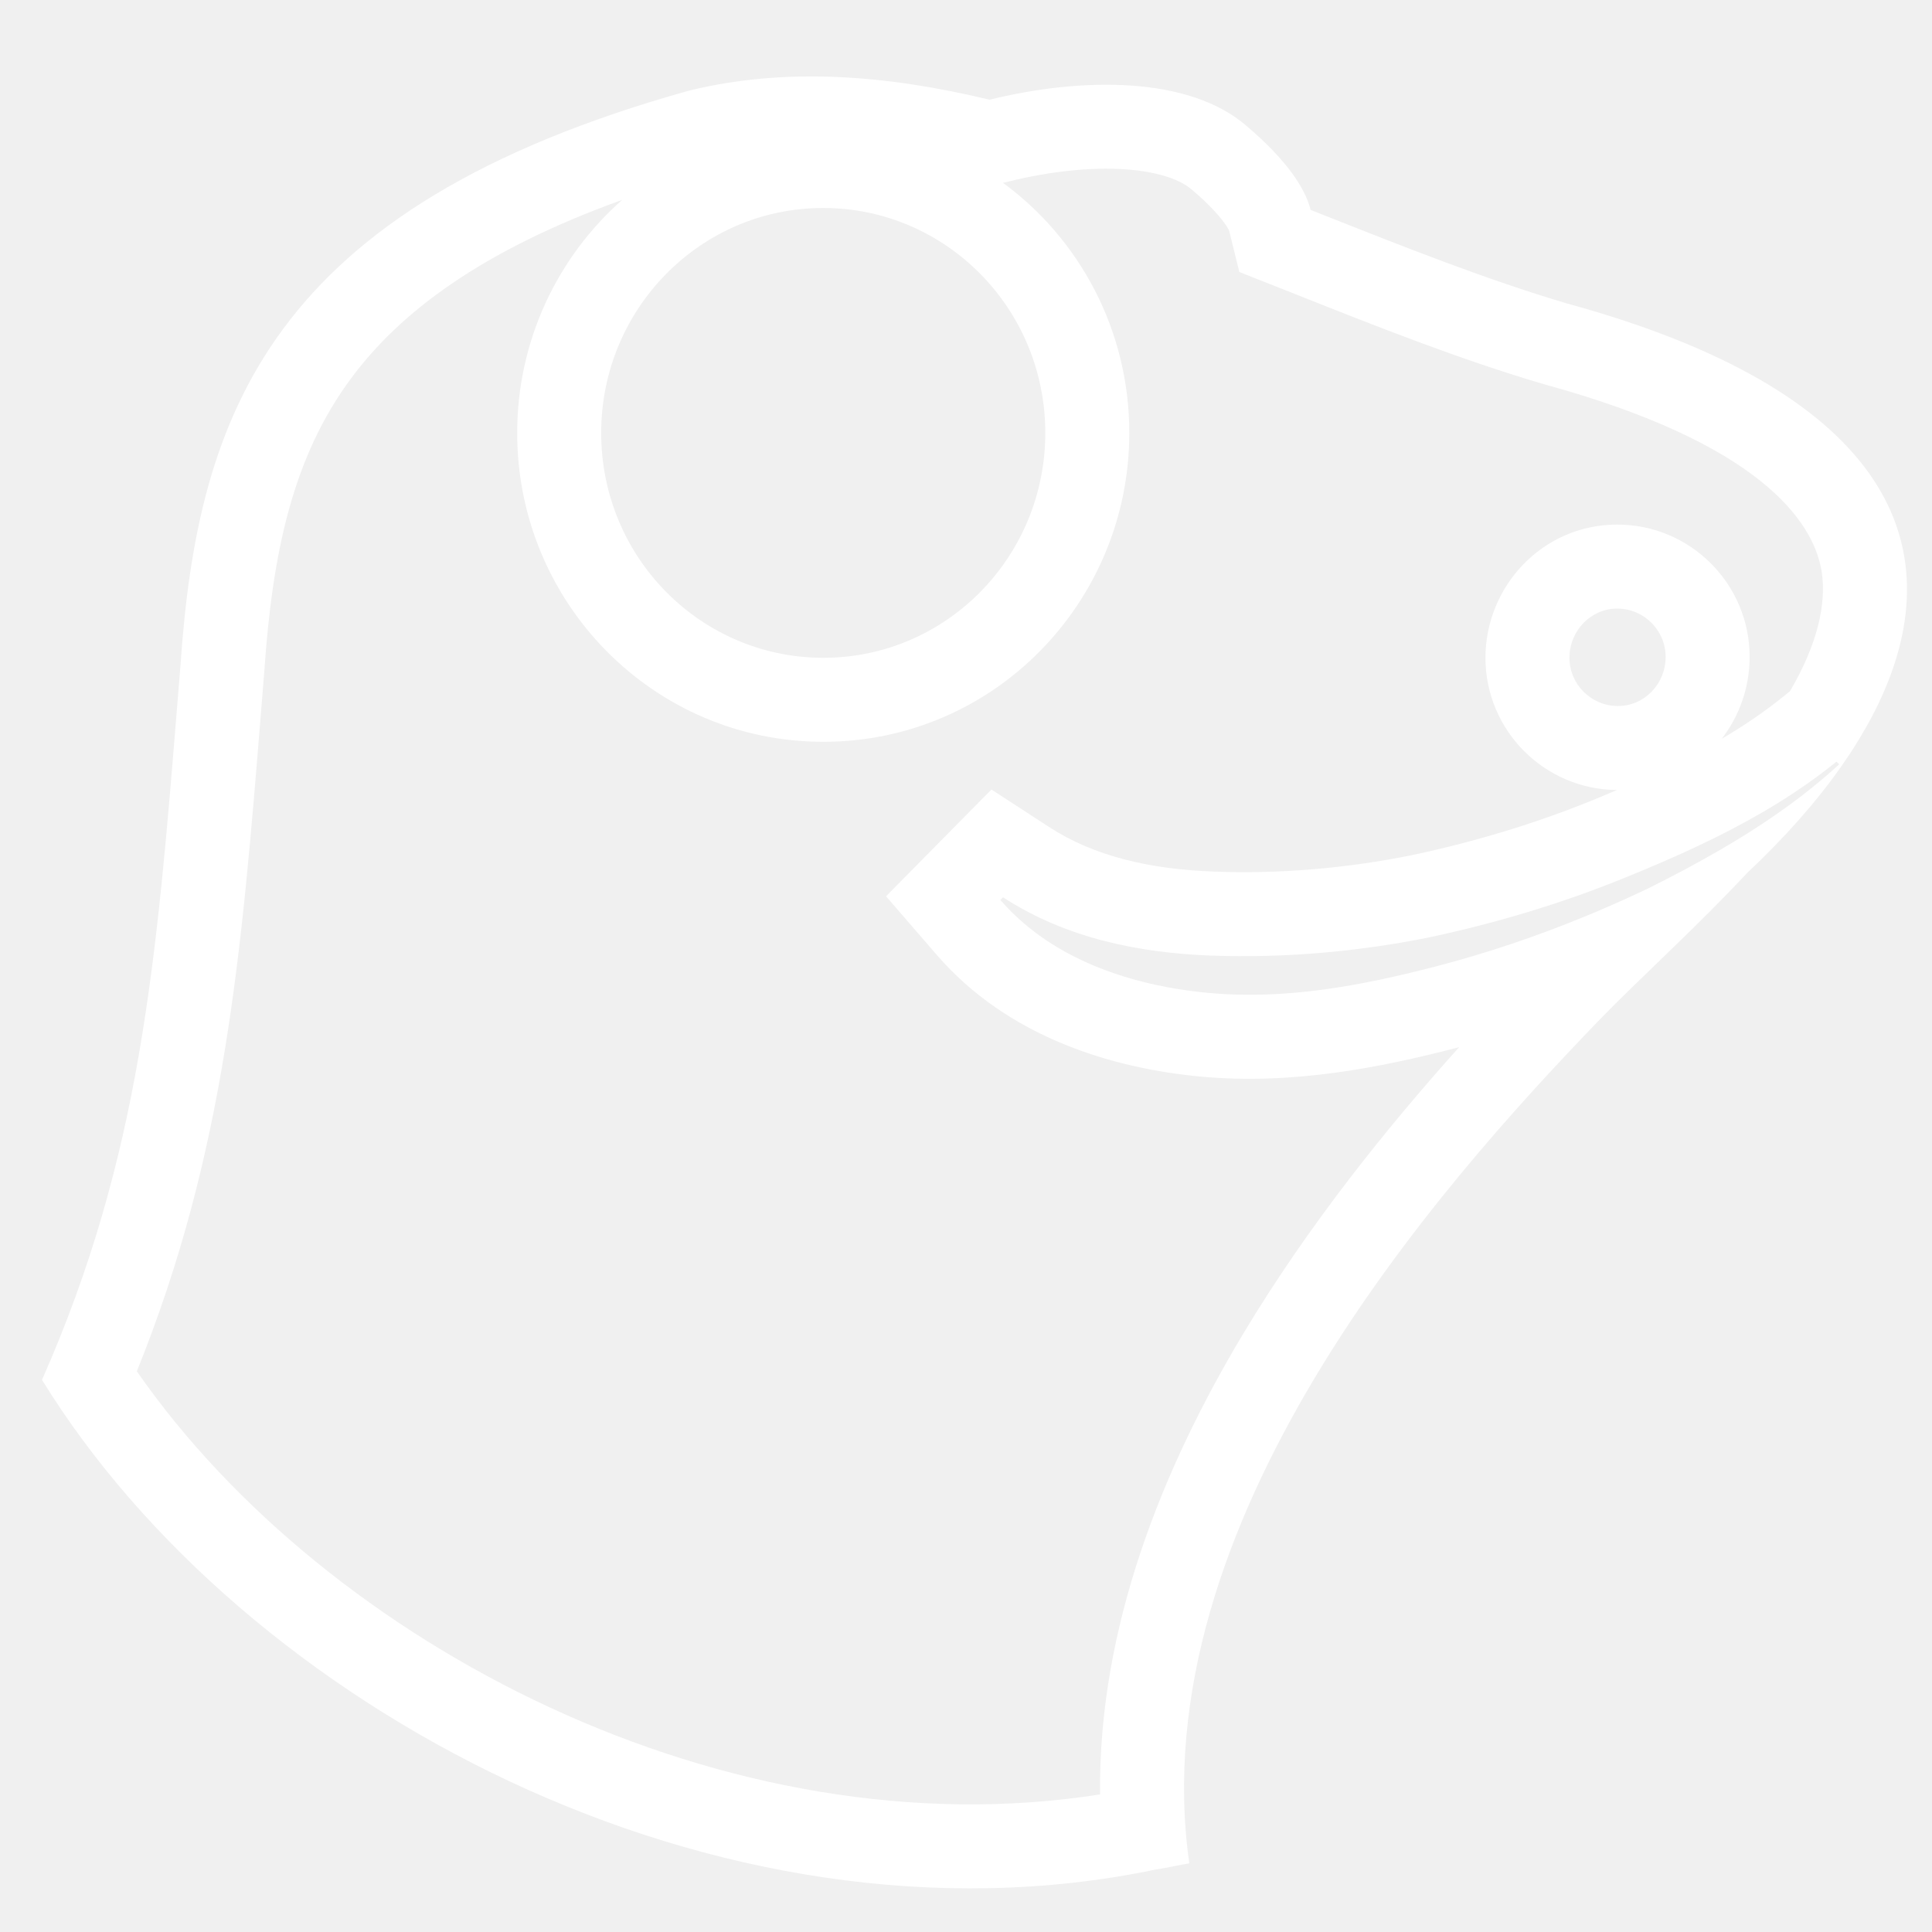
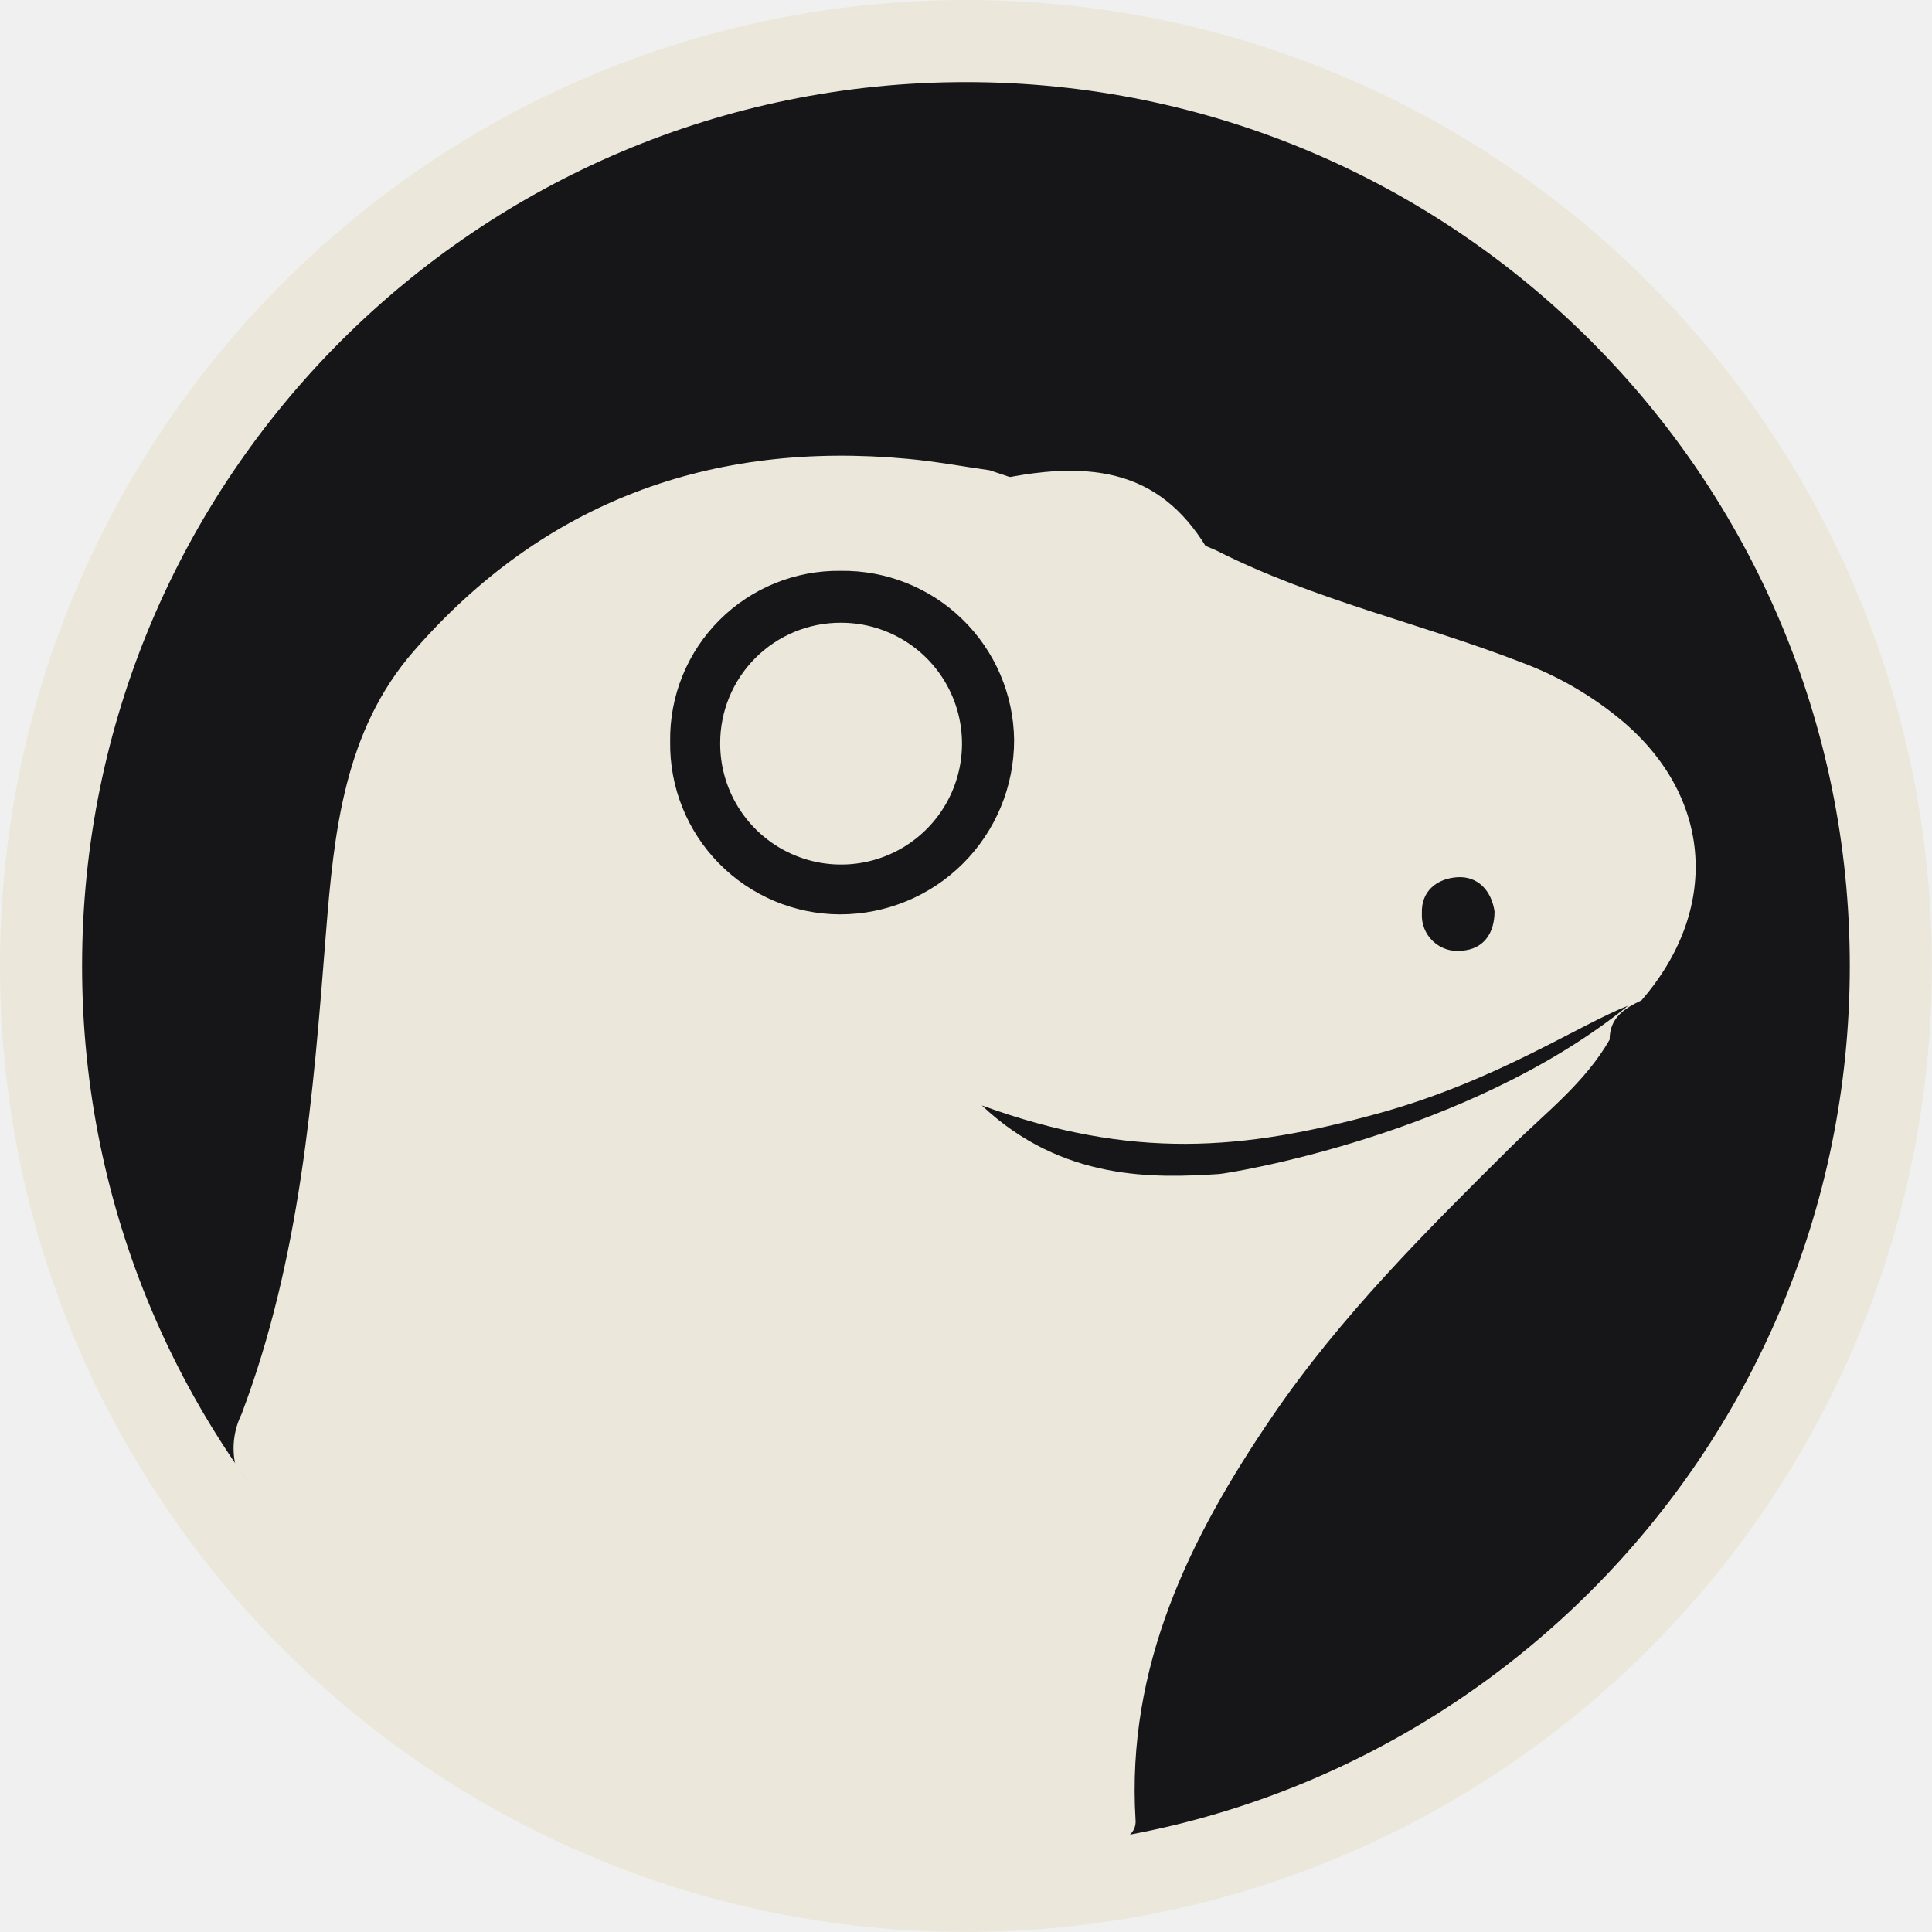
- <svg xmlns="http://www.w3.org/2000/svg" width="23" height="23" viewBox="0 0 23 23" fill="none">
-   <path fill-rule="evenodd" clip-rule="evenodd" d="M18.39 4.577L18.381 4.574C17.379 4.28 16.357 3.874 15.376 3.484L14.754 3.238L14.633 2.748C14.63 2.74 14.614 2.706 14.57 2.646C14.503 2.556 14.386 2.426 14.194 2.262L14.185 2.255C14.071 2.156 13.828 2.046 13.398 2.016C12.983 1.987 12.496 2.041 12.02 2.158L11.941 2.177C12.853 2.846 13.444 3.931 13.444 5.154C13.444 7.166 11.834 8.831 9.801 8.831C7.784 8.831 6.157 7.182 6.157 5.154C6.157 4.054 6.639 3.057 7.408 2.379C5.712 2.99 4.753 3.73 4.179 4.505C3.488 5.438 3.244 6.566 3.146 7.997L3.145 8.01L3.105 8.506C2.875 11.348 2.684 13.712 1.629 16.325C3.895 19.585 8.658 22.061 13.096 21.362C13.075 19.363 13.845 17.473 14.797 15.883C15.584 14.57 16.532 13.401 17.371 12.466C17.361 12.468 17.351 12.471 17.341 12.474C16.432 12.709 15.386 12.919 14.288 12.816C13.239 12.717 12.001 12.348 11.153 11.369L10.548 10.67L11.803 9.399L12.487 9.844C13.029 10.197 13.695 10.348 14.452 10.376C15.234 10.406 16.031 10.337 16.811 10.18C17.619 10.008 18.401 9.767 19.148 9.448L19.159 9.443C19.189 9.431 19.22 9.418 19.25 9.405C18.383 9.399 17.684 8.694 17.684 7.831C17.684 6.978 18.365 6.245 19.252 6.245C20.125 6.245 20.829 6.953 20.829 7.82C20.829 8.182 20.707 8.523 20.497 8.795C20.759 8.641 21.006 8.474 21.233 8.29L21.309 8.229C21.638 7.668 21.748 7.181 21.685 6.796C21.585 6.197 20.938 5.276 18.398 4.579L18.39 4.577ZM22.433 8.221C22.35 8.415 22.248 8.609 22.13 8.803C22.096 8.86 22.059 8.917 22.022 8.974C21.988 9.025 21.954 9.075 21.919 9.125C21.918 9.127 21.916 9.129 21.915 9.131C21.614 9.558 21.238 9.98 20.803 10.389C20.524 10.687 20.234 10.974 19.959 11.241C19.956 11.243 19.953 11.246 19.95 11.249C19.942 11.257 19.934 11.265 19.926 11.273C19.924 11.275 19.921 11.278 19.918 11.281C19.91 11.289 19.902 11.296 19.894 11.304C19.829 11.367 19.764 11.43 19.701 11.491C19.603 11.585 19.508 11.677 19.418 11.765C19.282 11.897 19.158 12.021 19.048 12.134C17.09 14.161 13.59 18.129 14.157 22.172V22.183C14.1 22.192 14.04 22.204 13.98 22.216C13.905 22.231 13.827 22.246 13.75 22.258C8.538 23.342 2.897 20.318 0.5 16.427C1.677 13.764 1.865 11.428 2.113 8.358L2.148 7.929C2.352 4.948 3.197 2.476 8.206 1.078C9.362 0.796 10.561 0.894 11.781 1.187C12.883 0.916 14.157 0.905 14.842 1.501C15.313 1.902 15.538 2.238 15.602 2.498L15.721 2.546C16.719 2.941 17.706 3.333 18.663 3.615C22.406 4.641 23.211 6.411 22.433 8.221ZM18.857 10.915C18.926 10.887 18.994 10.859 19.062 10.829C19.252 10.748 19.439 10.663 19.626 10.574C19.625 10.574 19.626 10.574 19.626 10.574C19.626 10.573 19.627 10.573 19.628 10.573C19.922 10.426 20.215 10.271 20.5 10.105C20.508 10.1 20.515 10.096 20.523 10.091C20.847 9.901 21.162 9.695 21.46 9.465C21.608 9.35 21.753 9.23 21.892 9.102C21.893 9.101 21.894 9.1 21.895 9.099L21.863 9.067C21.418 9.428 20.924 9.722 20.413 9.975C20.402 9.98 20.391 9.986 20.38 9.991C20.103 10.127 19.822 10.251 19.541 10.368C19.537 10.369 19.533 10.371 19.53 10.372C19.529 10.373 19.527 10.373 19.526 10.374C19.462 10.401 19.398 10.427 19.334 10.453C18.584 10.758 17.808 10.99 17.015 11.159C17.01 11.16 17.005 11.161 17 11.162C16.152 11.332 15.283 11.407 14.424 11.376C14.42 11.376 14.417 11.376 14.414 11.376C13.559 11.343 12.693 11.17 11.944 10.684C11.944 10.683 11.943 10.683 11.941 10.682L11.909 10.714C11.911 10.717 11.914 10.719 11.916 10.722C12.004 10.823 12.099 10.916 12.2 11.001C12.286 11.074 12.376 11.141 12.469 11.203C13.027 11.572 13.71 11.757 14.382 11.82C14.387 11.82 14.392 11.821 14.397 11.821C14.397 11.821 14.397 11.821 14.397 11.821C15.31 11.905 16.214 11.733 17.085 11.507C17.086 11.507 17.087 11.506 17.088 11.506C17.089 11.506 17.089 11.506 17.09 11.506C17.694 11.349 18.283 11.151 18.857 10.915ZM9.801 7.831C8.345 7.831 7.157 6.639 7.157 5.154C7.157 3.68 8.335 2.476 9.801 2.476C11.256 2.476 12.444 3.669 12.444 5.154C12.444 6.628 11.267 7.831 9.801 7.831ZM19.829 7.82C19.829 8.145 19.573 8.405 19.262 8.405C18.941 8.405 18.684 8.145 18.684 7.831C18.684 7.506 18.941 7.245 19.252 7.245C19.573 7.245 19.829 7.506 19.829 7.82Z" fill="white" />
+ <svg xmlns="http://www.w3.org/2000/svg" viewBox="0 0 186.15 186.15">
+   <defs>
+     <style>.a{fill:#ebe7db;}.b{fill:#161619;}.c{fill:#ebe7db;}.d{fill:#ebe7db;}</style>
+   </defs>
+   <circle class="a" cx="93.07" cy="93.07" r="93.07" />
+   <circle class="b" cx="93.07" cy="93.07" r="85.16" />
+   <path class="c" d="M108.56,177C76.3,182.58,49.6,172.5,28,148.3c-2-2.21-3.56-4.79-5.33-7.19a7.46,7.46,0,0,1,.6-4.85c5.66-14.95,6.91-30.69,8.14-46.41.77-9.7,1.77-19.44,8.44-27.1,12.54-14.42,28.67-20.3,47.61-18.54,2.63.24,5.26.73,7.89,1.1,7.31,2.5,14.77,4.64,21.87,7.74,9.37,4.75,19.64,7,29.37,10.77a33.13,33.13,0,0,1,9.83,5.74c8.6,7.35,9.29,18.11,1.74,26.82-1.62.77-3.08,1.67-3.07,3.79-2.36,4.12-6.12,7-9.4,10.23-8.27,8.2-16.52,16.41-23.11,26.08-8,11.72-14.06,24.11-13.17,38.85A1.71,1.71,0,0,1,108.56,177Z" />
+   <path class="b" d="M81,55a16.48,16.48,0,0,1,16.71,16.3,16.77,16.77,0,0,1-16.8,16.8A16.41,16.41,0,0,1,64.57,71.44,16.21,16.21,0,0,1,81,55Z" />
+   <path class="d" d="M95.79,46.28c10.81-2.42,17-.15,21.22,7.81C110,51.42,102.6,49.6,95.79,46.28Z" />
+   <path class="b" d="M156.87,96.9c-4.69,1.81-12.67,7.24-24.08,10.38-13,3.57-23.68,4.5-38.19-.77,7.78,7.35,16.78,7,22.86,6.61C118.26,113.07,141.35,109.46,156.87,96.9Z" />
+   <path class="b" d="M144,87.82c0,2.17-1.11,3.64-3.15,3.78A3.43,3.43,0,0,1,137,88c-.09-2.18,1.51-3.37,3.44-3.48S143.7,85.78,144,87.82Z" />
+   <path class="a" d="M81,60A11.65,11.65,0,1,1,69.39,71.64,11.59,11.59,0,0,1,81,60Z" />
</svg>
